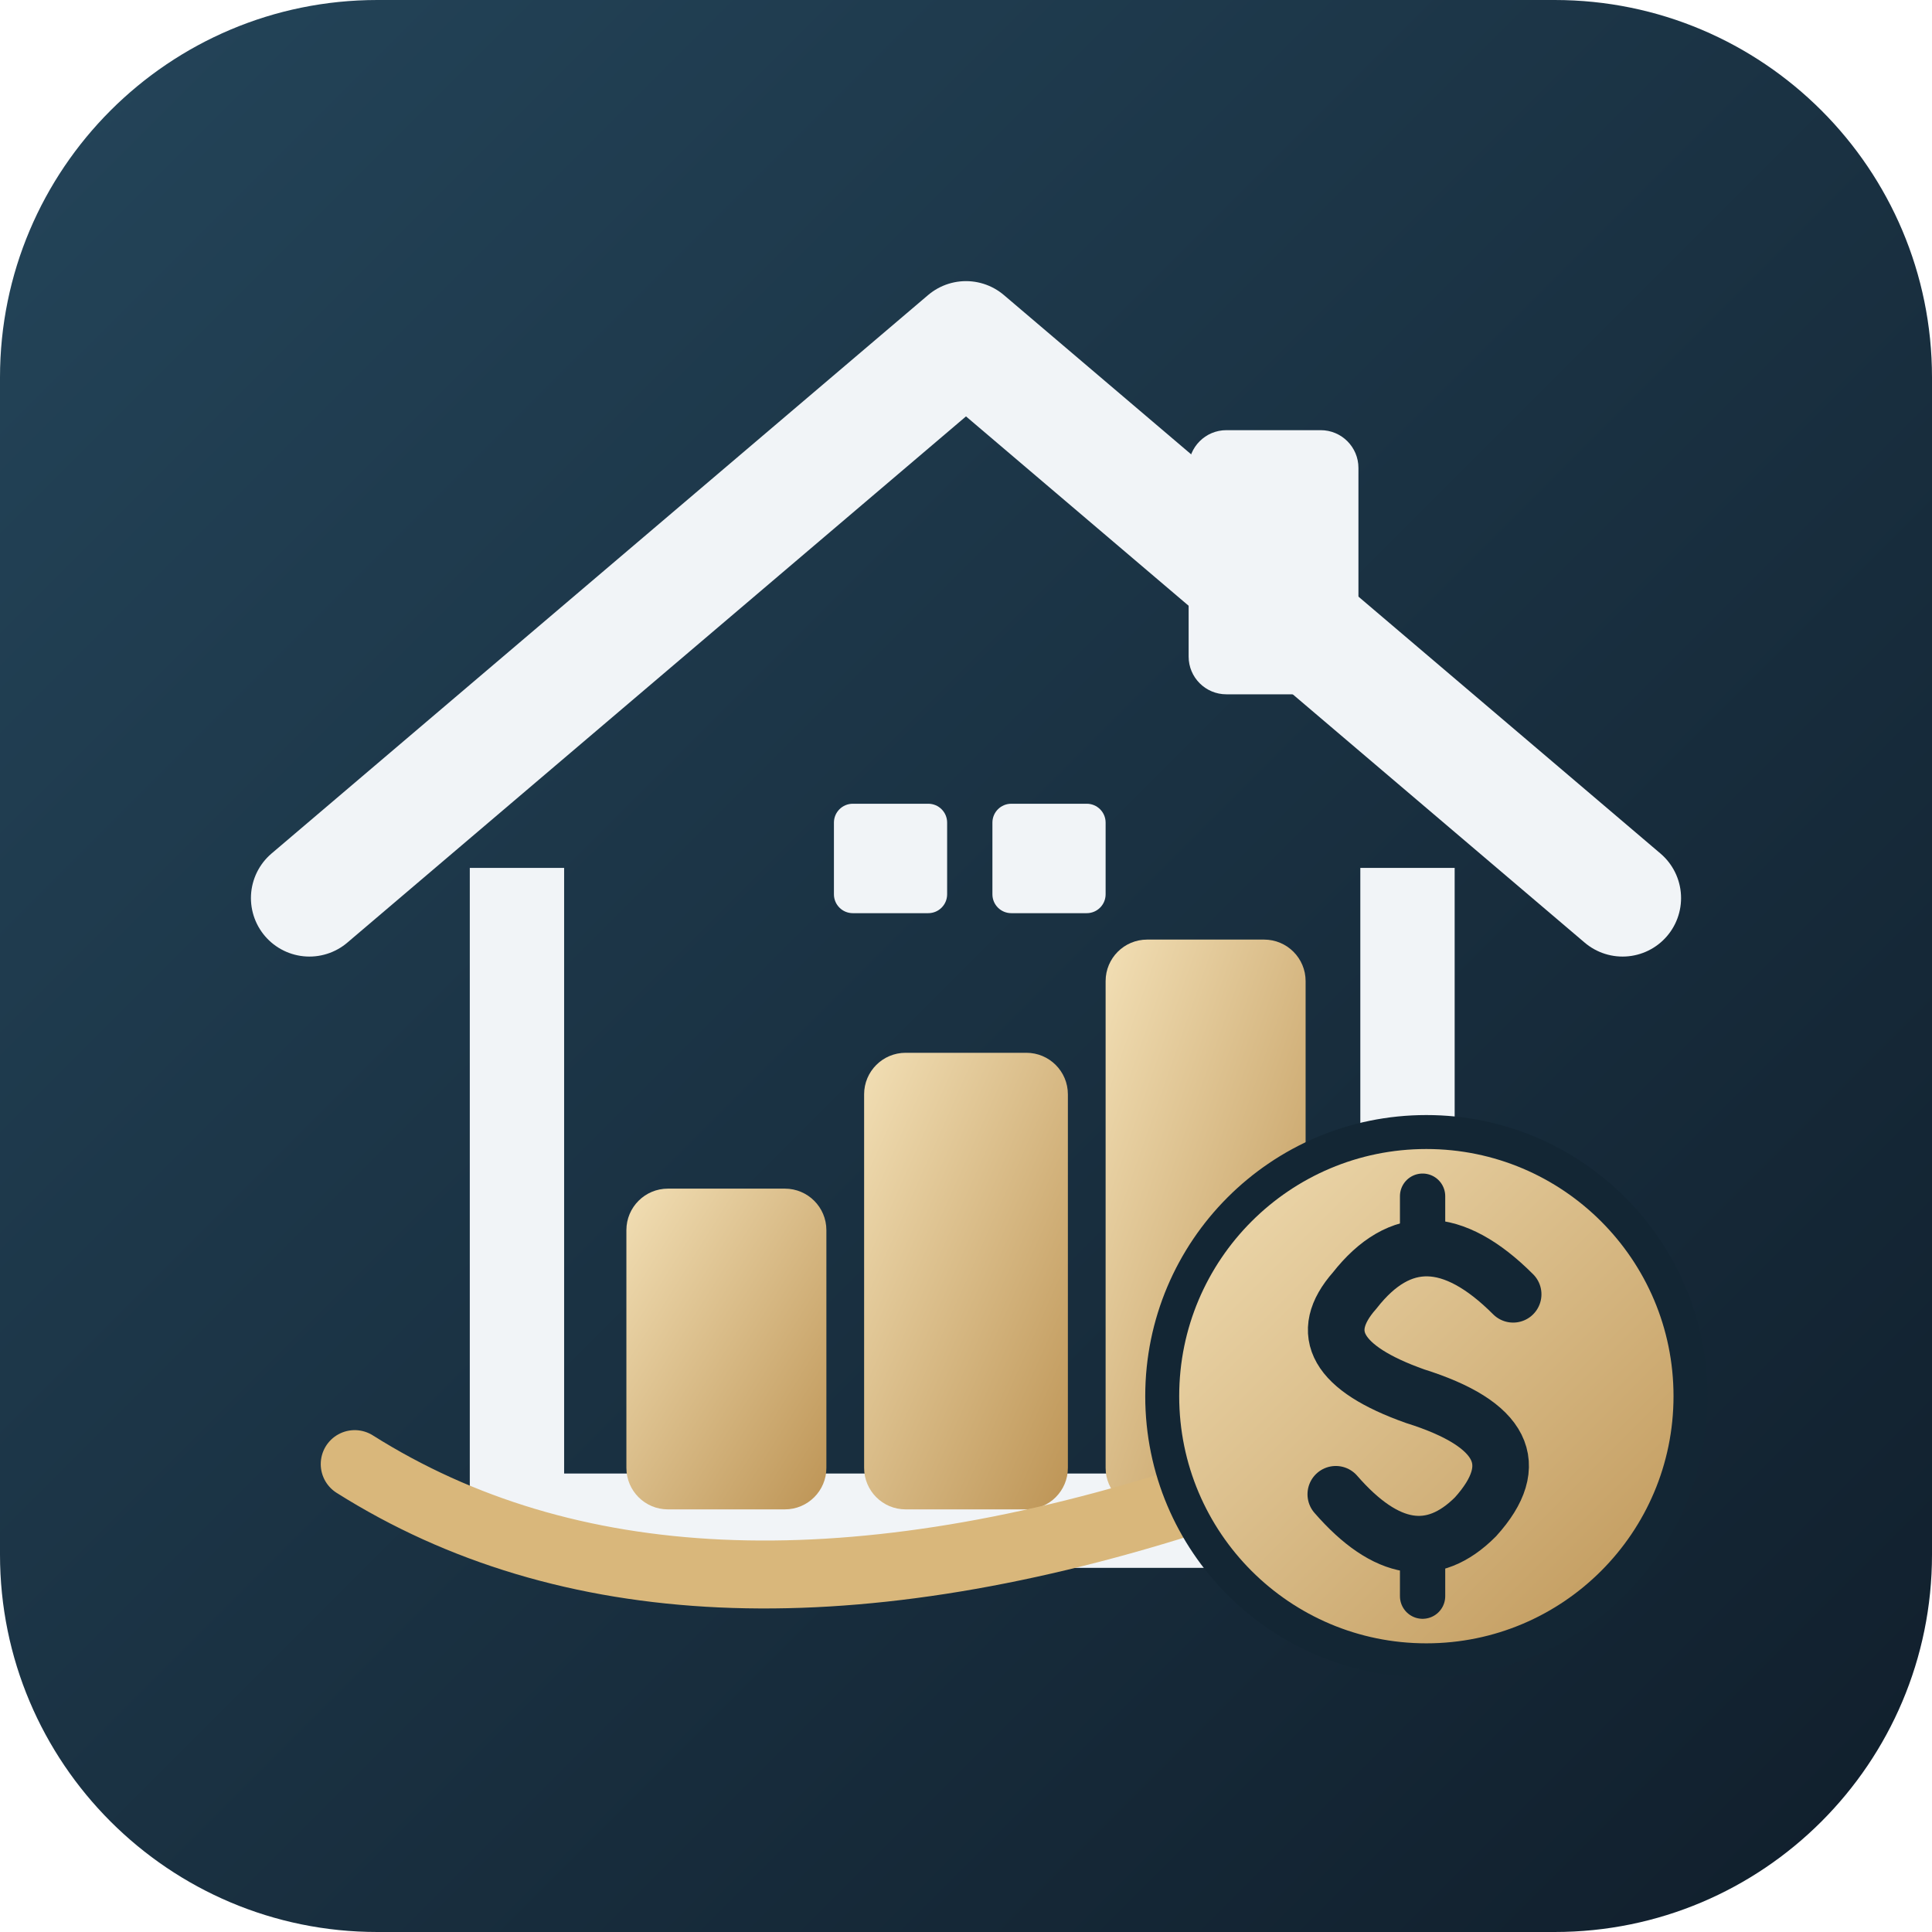
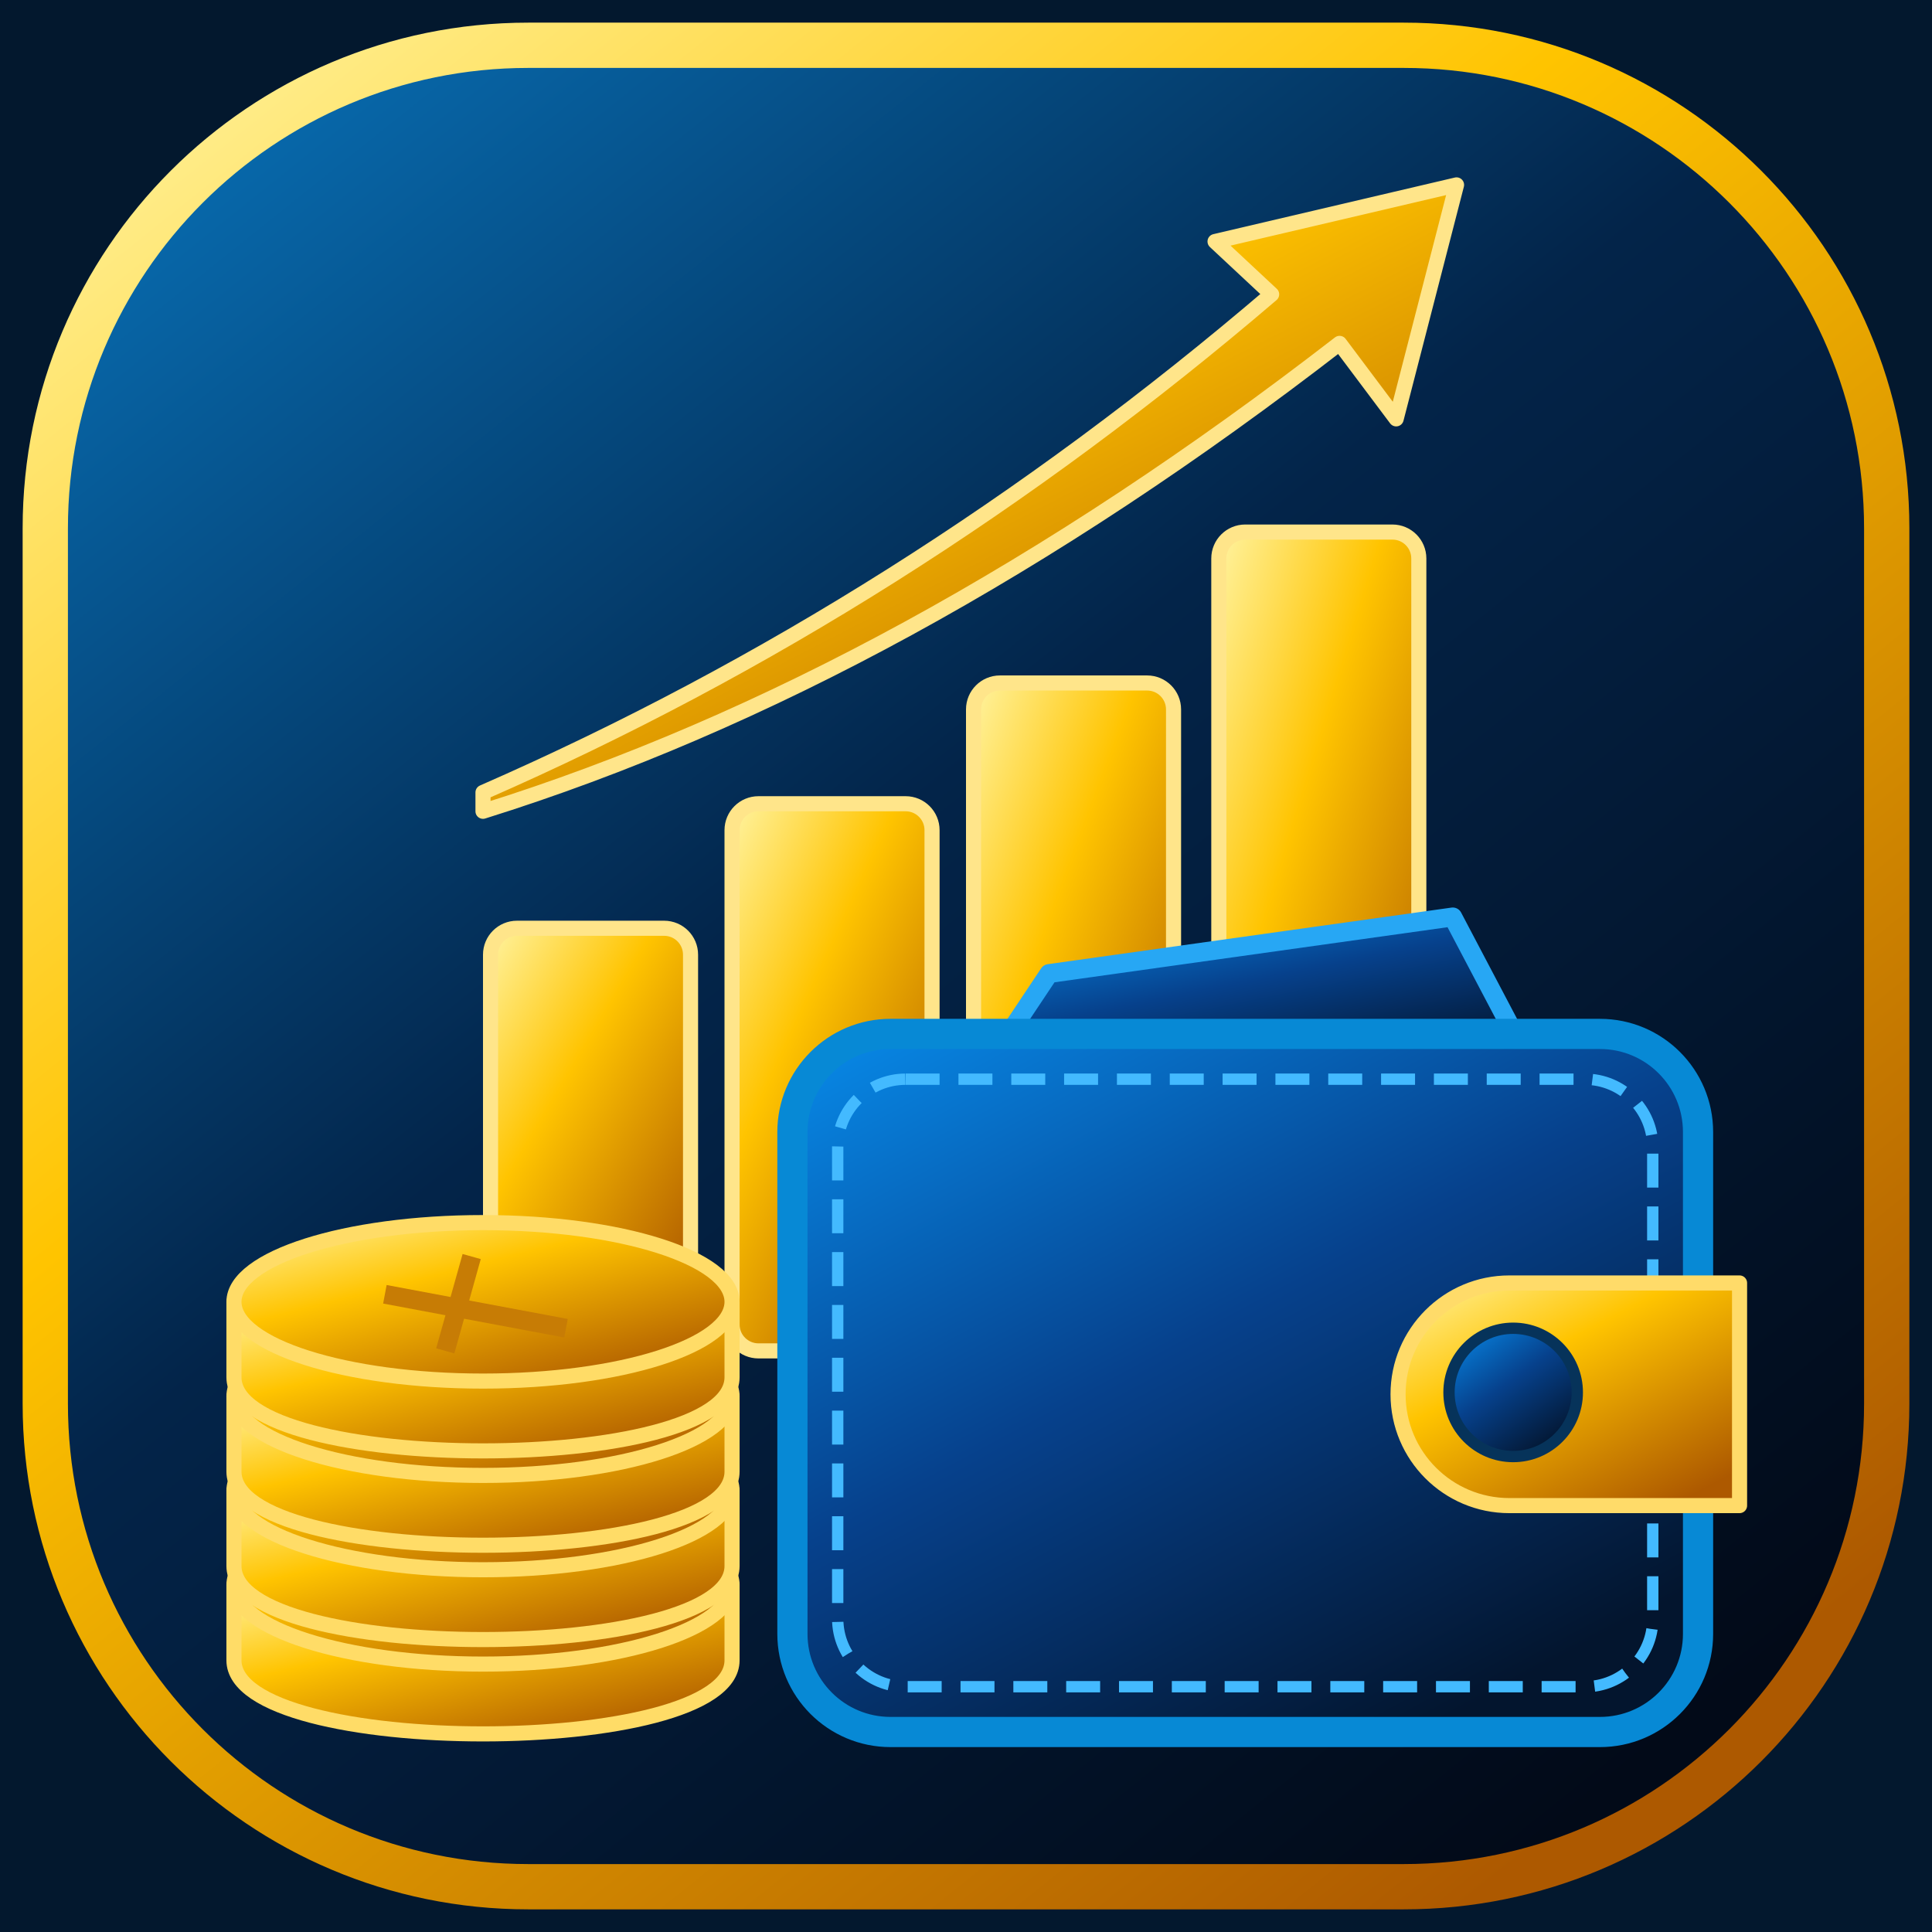
<svg xmlns="http://www.w3.org/2000/svg" viewBox="0 0 512 512">
  <defs>
-     <linearGradient id="bg" x1="0" y1="0" x2="1" y2="1">
-       <stop stop-color="#24455a" />
-       <stop offset="1" stop-color="#101e2b" />
+     <linearGradient id="bg" x2="0.8" y2="1">
+       <stop stop-color="#0875bd" />
+       <stop offset=".48" stop-color="#032449" />
+       <stop offset="1" stop-color="#020a18" />
    </linearGradient>
-     <linearGradient id="g" x1="0" y1="0" x2="1" y2="1">
-       <stop stop-color="#f2dfb5" />
-       <stop offset="1" stop-color="#bd9455" />
+     <linearGradient id="gold" x2=".8" y2="1">
+       <stop stop-color="#fff3a0" />
+       <stop offset=".4" stop-color="#ffc400" />
+       <stop offset="1" stop-color="#ad5900" />
+     </linearGradient>
+     <linearGradient id="blue" x2=".7" y2="1">
+       <stop stop-color="#078bea" />
+       <stop offset=".5" stop-color="#06418c" />
+       <stop offset="1" stop-color="#03152e" />
    </linearGradient>
  </defs>
-   <rect width="512" height="512" rx="100" fill="url(#bg)" />
-   <path d="M82 238 L256 90 L430 238" fill="none" stroke="#f1f4f7" stroke-width="31" stroke-linecap="round" stroke-linejoin="round" />
-   <path d="M137 230 V403 H373 V230" fill="none" stroke="#f1f4f7" stroke-width="25" stroke-linejoin="round" />
-   <rect x="315" y="114" width="45" height="70" rx="10" fill="#f1f4f7" />
-   <rect x="221" y="213" width="30" height="29" rx="5" fill="#f1f4f7" />
-   <rect x="263" y="213" width="30" height="29" rx="5" fill="#f1f4f7" />
-   <rect x="166" y="315" width="53" height="85" rx="11" fill="url(#g)" />
-   <rect x="229" y="279" width="54" height="121" rx="11" fill="url(#g)" />
-   <rect x="293" y="249" width="53" height="151" rx="11" fill="url(#g)" />
-   <path d="M94 388 Q178 441 314 398" fill="none" stroke="#d9b77b" stroke-width="18" stroke-linecap="round" />
-   <circle cx="378" cy="370" r="70" fill="url(#g)" stroke="#132634" stroke-width="9" />
-   <path d="M401 343 Q377 319 359 342 Q344 359 375 370 Q410 381 391 402 Q374 419 354 396" fill="none" stroke="#132634" stroke-width="15" stroke-linecap="round" />
-   <path d="M377 317 V330 M377 412 V423" stroke="#132634" stroke-width="12" stroke-linecap="round" />
+   <rect width="512" height="512" fill="#03182e" />
+   <rect x="12" y="12" width="488" height="488" rx="128" fill="url(#bg)" stroke="url(#gold)" stroke-width="12" />
+   <g id="motif" stroke-linejoin="round">
+     <g fill="url(#gold)" stroke="#ffe58a" stroke-width="4">
+       <rect x="130" y="246" width="53" height="112" rx="7" />
+       <rect x="194" y="213" width="53" height="145" rx="7" />
+       <rect x="258" y="181" width="53" height="177" rx="7" />
+       <rect x="323" y="141" width="53" height="217" rx="7" />
+       <path d="M128 210 Q240 161 337 78 L322 64 L386 49 L370 111 L355 91 Q240 180 128 215Z" />
+     </g>
+     <g fill="url(#gold)" stroke="#ffdc67" stroke-width="4">
+       <path d="M62 420v20c0 26 132 26 132 0v-20Z" />
+       <ellipse cx="128" cy="420" rx="66" ry="21" />
+       <path d="M62 395v20c0 26 132 26 132 0v-20Z" />
+       <ellipse cx="128" cy="395" rx="66" ry="21" />
+       <path d="M62 370v20c0 26 132 26 132 0v-20Z" />
+       <ellipse cx="128" cy="370" rx="66" ry="21" />
+       <path d="M62 345v20c0 26 132 26 132 0v-20Z" />
+       <ellipse cx="128" cy="345" rx="66" ry="21" />
+       <path d="M102 343l48 9m-25-19l-7 25" fill="none" stroke="#c77c05" stroke-width="5" />
+     </g>
+     <path d="M260 285l18-27 107-15 20 38" fill="url(#blue)" stroke="#27a7f4" stroke-width="5" />
+     <rect x="210" y="274" width="240" height="185" rx="26" fill="url(#blue)" stroke="#0789d5" stroke-width="8" />
+     <rect x="222" y="286" width="216" height="161" rx="18" fill="none" stroke="#43baff" stroke-width="3" stroke-dasharray="9 5" />
+     <path d="M400 340h61v59h-61a29 29 0 0 1 0-59Z" fill="url(#gold)" stroke="#ffdb69" stroke-width="4" />
+     <circle cx="401" cy="369" r="17" fill="url(#blue)" stroke="#06335a" stroke-width="3" />
+   </g>
</svg>
